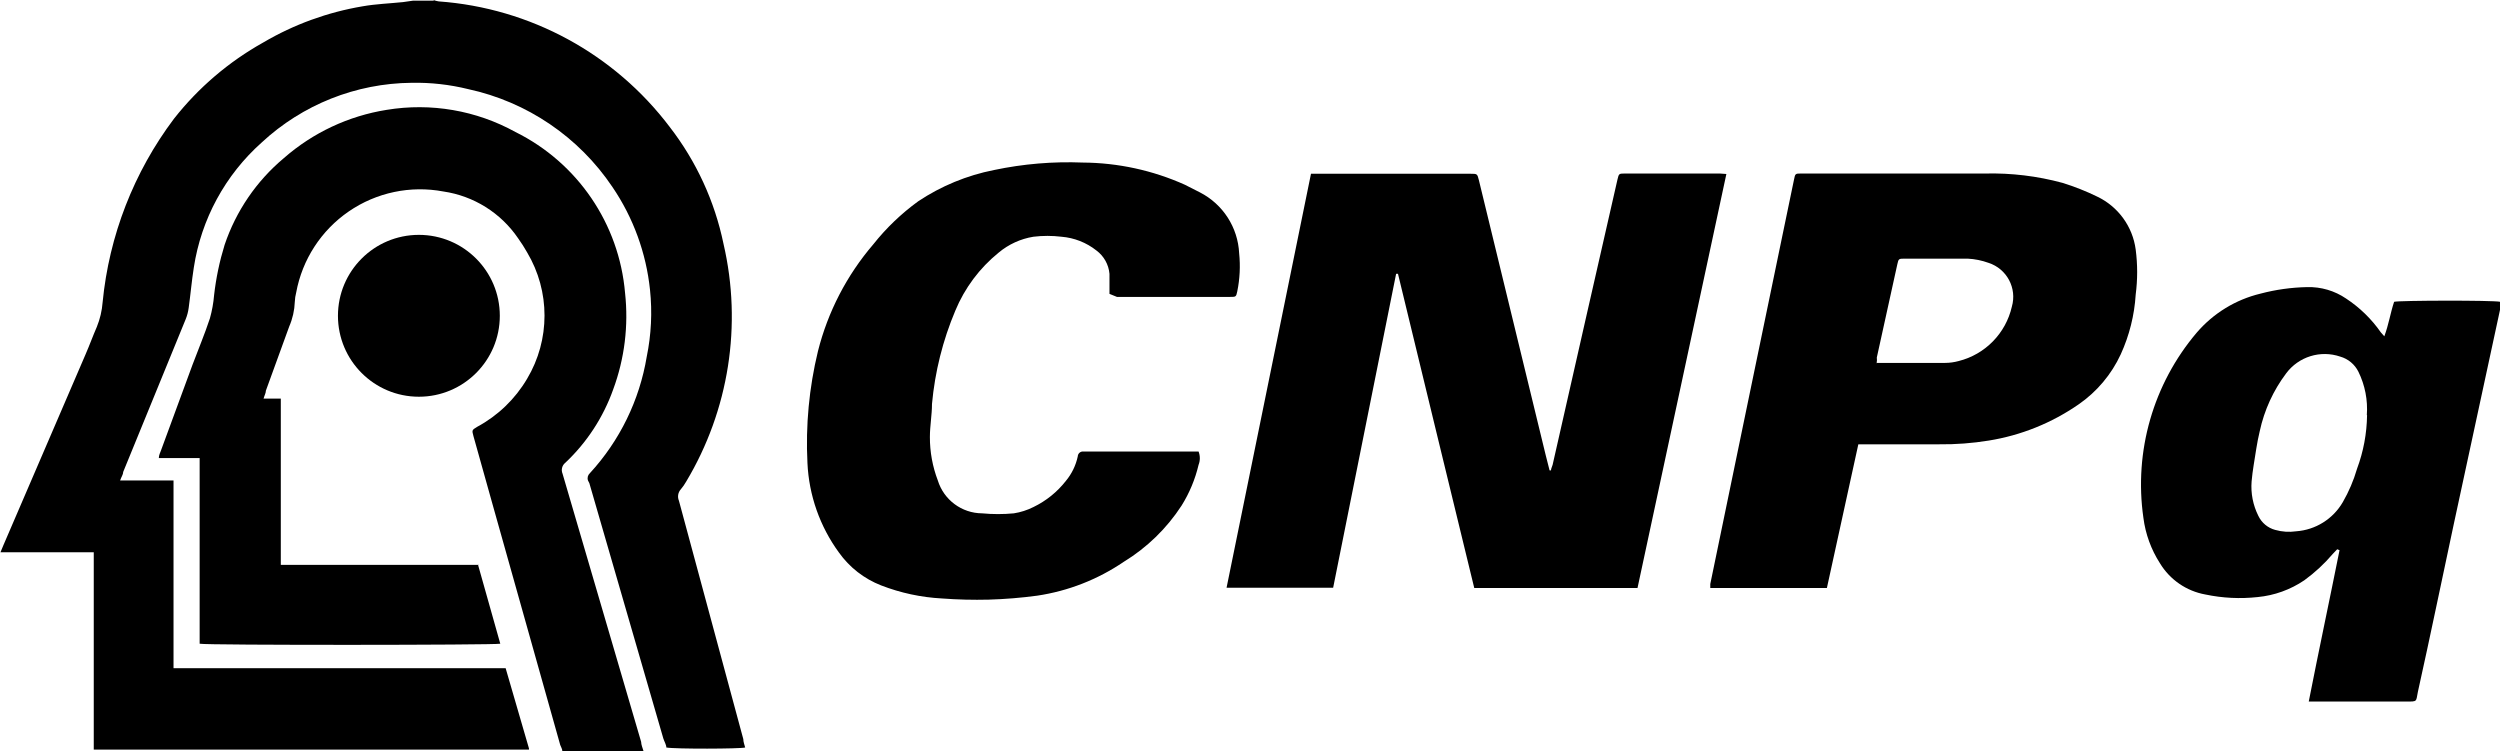
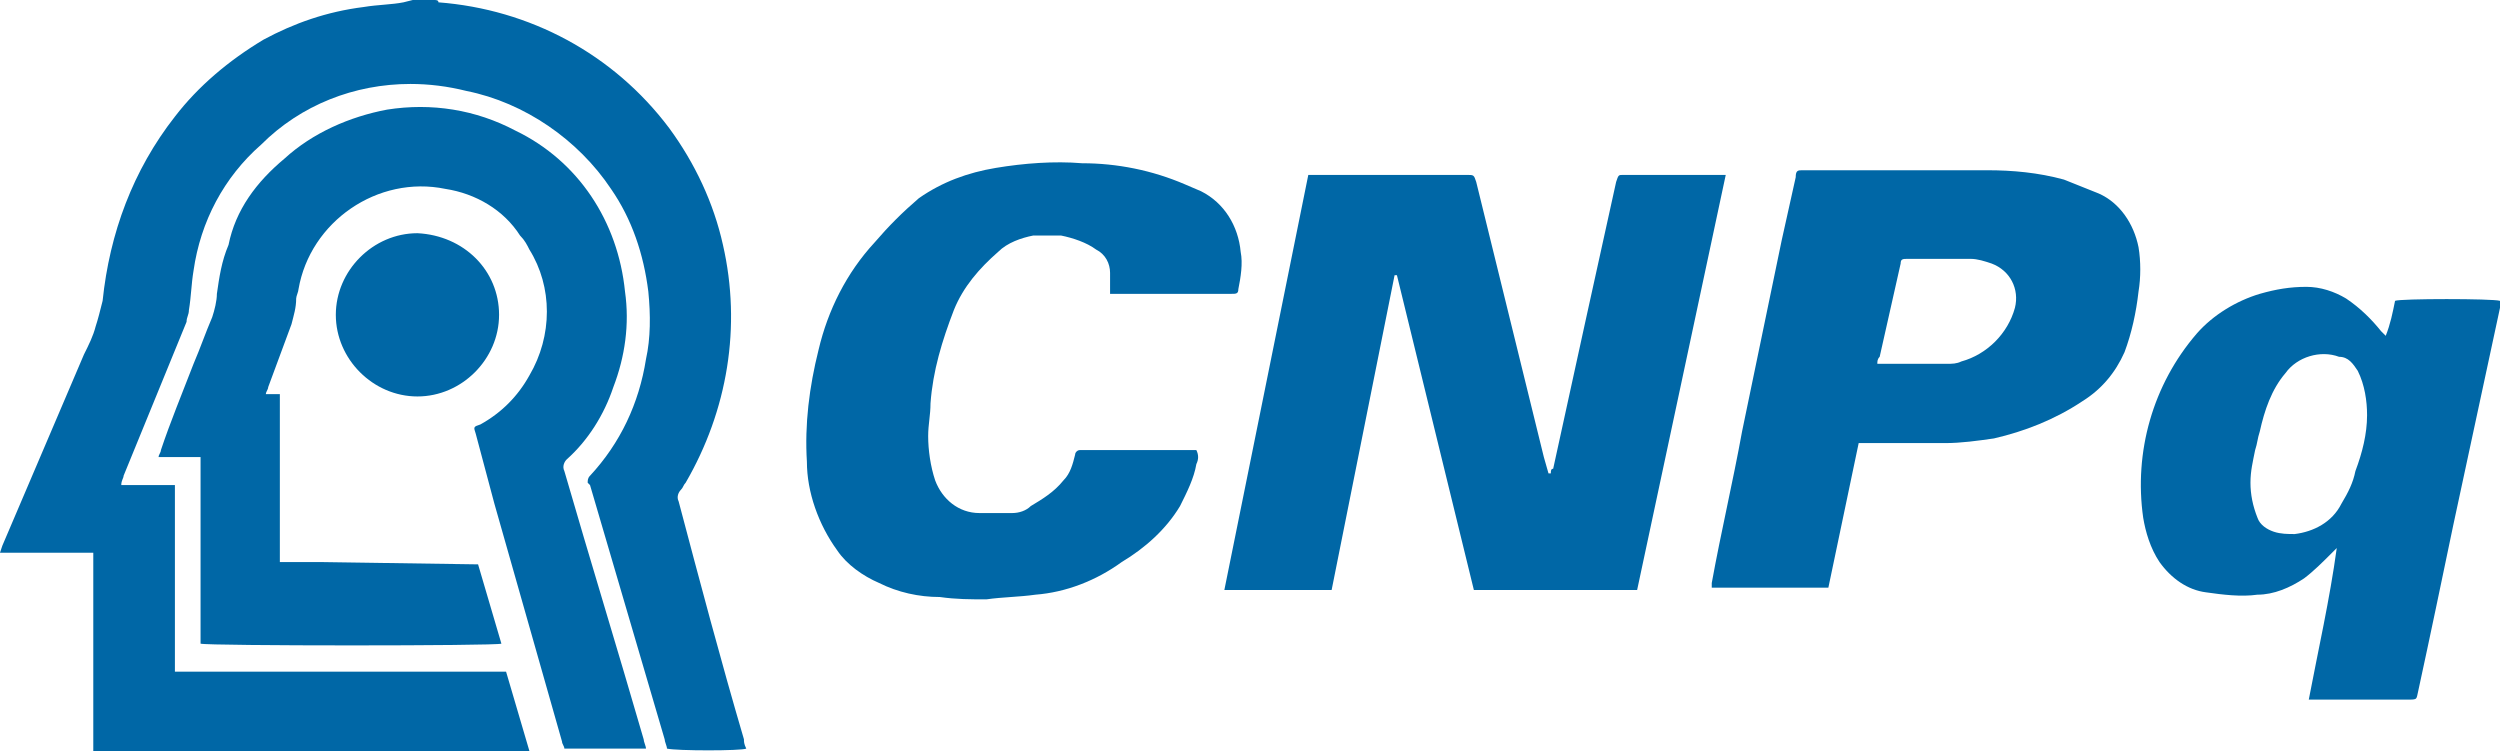
- <svg xmlns="http://www.w3.org/2000/svg" id="Camada_1" data-name="Camada 1" viewBox="0 0 107.19 32.18">
-   <path d="M523.37,166.4a1.11,1.11,0,0,0,.23.06,13.65,13.65,0,0,1,9.91,5.39,12.24,12.24,0,0,1,2.3,5,13.78,13.78,0,0,1-1.6,10.2,2.18,2.18,0,0,1-.23.33,0.46,0.46,0,0,0-.08.49q1.38,5.11,2.76,10.22c0,0.12.05,0.24,0.08,0.36-0.21.06-3,.07-3.38,0,0-.12-0.09-0.26-0.13-0.39l-3.17-10.94L530,187a0.29,0.29,0,0,1,.08-0.31,9.73,9.73,0,0,0,2.44-5,9.35,9.35,0,0,0,.14-2.86,9.61,9.61,0,0,0-1.61-4.41,10,10,0,0,0-6.19-4.2,9.38,9.38,0,0,0-2.42-.27,9.57,9.57,0,0,0-6.43,2.56,9,9,0,0,0-2.91,5.36c-0.09.57-.14,1.15-0.22,1.73a2,2,0,0,1-.13.49l-2.68,6.55c0,0.11-.08.21-0.13,0.36h2.29c0,0.13,0,.23,0,0.33q0,3.66,0,7.33c0,0.12,0,.24,0,0.39h14.24l1,3.44,0,0.05H508.81c0-.12,0-0.22,0-0.32q0-2.87,0-5.74v-2.07c0-.1,0-0.19,0-0.33-0.46,0-.9,0-1.33,0h-2.67l0.12-.29,3.53-8.2c0.17-.39.31-0.78,0.48-1.17a3.52,3.52,0,0,0,.25-1.06,15.6,15.6,0,0,1,3.06-7.87,12.82,12.82,0,0,1,3.83-3.27,12.49,12.49,0,0,1,4.26-1.55c0.57-.1,1.15-0.12,1.73-0.18l0.42-.06h0.91Z" transform="translate(-504.79 -166.4)" />
-   <path d="M578.81,173.86L575,191.61h-7c-1.1-4.49-2.18-9-3.27-13.47h-0.08l-2.7,13.46h-4.57L561,173.85h6.84c0.29,0,.29,0,0.36.28l2.86,11.77,0.17,0.67h0.06c0-.08.05-0.16,0.07-0.24l1.44-6.35,1.34-5.88c0.06-.25.06-0.26,0.31-0.26h4.08Z" transform="translate(-504.79 -166.4)" />
-   <path d="M525.29,190.63l0.95,3.37c-0.24.06-12.61,0.07-12.89,0,0-.11,0-0.24,0-0.36q0-3.58,0-7.17c0-.13,0-0.26,0-0.43-0.58,0-1.14,0-1.75,0,0-.13.06-0.23,0.09-0.32q0.67-1.84,1.35-3.67c0.25-.67.53-1.33,0.75-2a5.34,5.34,0,0,0,.18-1,11.82,11.82,0,0,1,.45-2.15,8.31,8.31,0,0,1,2.54-3.72,8.78,8.78,0,0,1,4.41-2.07,8.54,8.54,0,0,1,5.52.95,8.51,8.51,0,0,1,4.7,6.9,9.07,9.07,0,0,1-.51,4.14,8,8,0,0,1-2.05,3.14,0.4,0.4,0,0,0-.12.47q1.69,5.75,3.37,11.5c0,0.12.06,0.25,0.1,0.39H528.9c0-.09-0.06-0.17-0.09-0.26l-2.88-10.24-0.84-3c-0.07-.26-0.07-0.26.16-0.4a5.52,5.52,0,0,0,2.14-2.06,5.29,5.29,0,0,0,0-5.42,6.55,6.55,0,0,0-.39-0.61,4.7,4.7,0,0,0-3.2-2,5.4,5.4,0,0,0-6.31,4.33,1.87,1.87,0,0,0-.06.4,2.93,2.93,0,0,1-.24,1.06l-1,2.75c0,0.1-.06.2-0.1,0.34h0.74c0,1.21,0,2.39,0,3.57s0,2.36,0,3.56c0.58,0,1.14,0,1.7,0h6.8Z" transform="translate(-504.79 -166.4)" />
-   <path d="M584.47,185.44l-1.35,6.17h-5c0-.07,0-0.12,0-0.17q0.67-3.24,1.34-6.48l1.69-8.16,0.56-2.7c0.05-.26.06-0.26,0.31-0.26,2.63,0,5.26,0,7.89,0a11.59,11.59,0,0,1,3.31.4,10.46,10.46,0,0,1,1.49.59,2.94,2.94,0,0,1,1.65,2.27,7.47,7.47,0,0,1,0,1.93,7.25,7.25,0,0,1-.64,2.56,5.33,5.33,0,0,1-1.81,2.15,9.38,9.38,0,0,1-3.85,1.55,12.33,12.33,0,0,1-2.13.16h-3.56Zm0.79-3.48,0.25,0h2.68a2.23,2.23,0,0,0,.58-0.08,3.12,3.12,0,0,0,2.28-2.33,1.53,1.53,0,0,0-1-1.88,3.06,3.06,0,0,0-.89-0.18c-0.9,0-1.8,0-2.71,0-0.24,0-.26,0-0.31.24l-0.88,4C585.27,181.8,585.27,181.87,585.25,182Z" transform="translate(-504.79 -166.4)" />
-   <path d="M552.36,179c0-.31,0-0.58,0-0.86a1.4,1.4,0,0,0-.56-1,2.78,2.78,0,0,0-1.5-.59,5,5,0,0,0-1.2,0,3.1,3.1,0,0,0-1.49.68,6.31,6.31,0,0,0-1.86,2.49,13.43,13.43,0,0,0-1,4c0,0.47-.09.94-0.09,1.42a5.19,5.19,0,0,0,.34,1.86,2,2,0,0,0,1.9,1.41,7.2,7.2,0,0,0,1.36,0,2.84,2.84,0,0,0,.84-0.27,3.94,3.94,0,0,0,1.39-1.12,2.44,2.44,0,0,0,.51-1.05,0.22,0.22,0,0,1,.25-0.21l1.18,0h3.75a0.78,0.78,0,0,1,0,.57,5.81,5.81,0,0,1-.73,1.75,7.82,7.82,0,0,1-2.48,2.41,8.94,8.94,0,0,1-3.71,1.45,19.79,19.79,0,0,1-2.08.17,20.1,20.1,0,0,1-2-.05,8.47,8.47,0,0,1-2.61-.56,4,4,0,0,1-1.81-1.41,7.05,7.05,0,0,1-1.35-3.84,16.77,16.77,0,0,1,.45-4.79,11.25,11.25,0,0,1,2.37-4.58,9.84,9.84,0,0,1,1.93-1.85,9,9,0,0,1,3.25-1.34,15.45,15.45,0,0,1,3.81-.32,10.85,10.85,0,0,1,4.37.95l0.65,0.33a3.1,3.1,0,0,1,1.68,2.61,5.39,5.39,0,0,1-.08,1.63c-0.05.24-.06,0.24-0.3,0.24l-4.86,0Z" transform="translate(-504.79 -166.4)" />
-   <path d="M605,189.95l-0.19.2a7,7,0,0,1-1.22,1.13,4.3,4.3,0,0,1-2,.72,7.12,7.12,0,0,1-2.24-.11,2.87,2.87,0,0,1-1.95-1.34,4.7,4.7,0,0,1-.71-1.95,10.06,10.06,0,0,1,2.28-7.93,5.21,5.21,0,0,1,2.74-1.68,8.48,8.48,0,0,1,2-.28,2.83,2.83,0,0,1,1.67.49,5.49,5.49,0,0,1,1.49,1.45l0.15,0.17c0.19-.51.26-1,0.42-1.48,0.21-.06,4.23-0.07,4.55,0a2.41,2.41,0,0,1,0,.3l-2,9.27c-0.51,2.38-1,4.77-1.53,7.15-0.09.43,0,.42-0.51,0.42h-4.17c0.43-2.19.89-4.34,1.32-6.49Zm1.27-5.75a3.62,3.62,0,0,0-.36-1.86,1.25,1.25,0,0,0-.78-0.65,2.06,2.06,0,0,0-2.32.72,6.35,6.35,0,0,0-1.13,2.47c-0.06.25-.11,0.51-0.15,0.76-0.07.47-.16,0.93-0.2,1.4a2.8,2.8,0,0,0,.29,1.48,1.12,1.12,0,0,0,.72.6,2.17,2.17,0,0,0,.9.06,2.52,2.52,0,0,0,2-1.25,6.5,6.5,0,0,0,.61-1.43A6.83,6.83,0,0,0,606.28,184.2Z" transform="translate(-504.79 -166.4)" />
-   <path d="M526.22,179.94a3.47,3.47,0,0,1-6.94,0A3.47,3.47,0,1,1,526.22,179.94Z" transform="translate(-504.79 -166.4)" />
+ <svg xmlns="http://www.w3.org/2000/svg" version="1.1" id="Camada_1" x="0px" y="0px" viewBox="0 0 107.2 32.2" style="enable-background:new 0 0 107.2 32.2;" xml:space="preserve">
+   <style type="text/css">
+ 	.st0{fill:#0067A6;}
+ </style>
+   <g>
+     <path class="st0" d="M18.6,0c0.1,0,0.2,0,0.2,0.1c3.9,0.3,7.5,2.2,9.9,5.4c1.1,1.5,1.9,3.2,2.3,5c0.8,3.5,0.2,7.1-1.6,10.2   c-0.1,0.1-0.1,0.2-0.2,0.3c-0.1,0.1-0.2,0.3-0.1,0.5c0.9,3.4,1.8,6.8,2.8,10.2c0,0.1,0,0.2,0.1,0.4c-0.2,0.1-3,0.1-3.4,0   c0-0.1-0.1-0.3-0.1-0.4l-3.2-10.9l-0.1-0.1c0-0.1,0-0.2,0.1-0.3c1.3-1.4,2.1-3.1,2.4-5c0.2-0.9,0.2-1.9,0.1-2.9   c-0.2-1.6-0.7-3.1-1.6-4.4c-1.4-2.1-3.7-3.7-6.2-4.2c-0.8-0.2-1.6-0.3-2.4-0.3c-2.4,0-4.7,0.9-6.4,2.6c-1.6,1.4-2.6,3.3-2.9,5.4   c-0.1,0.6-0.1,1.1-0.2,1.7c0,0.2-0.1,0.3-0.1,0.5l-2.7,6.6c0,0.1-0.1,0.2-0.1,0.4h2.3c0,0.1,0,0.2,0,0.3c0,2.4,0,4.9,0,7.3   c0,0.1,0,0.2,0,0.4h14.2l1,3.4v0.1H4c0-0.1,0-0.2,0-0.3c0-1.9,0-3.8,0-5.7V24c0-0.1,0-0.2,0-0.3c-0.5,0-0.9,0-1.3,0H0l0.1-0.3   l3.5-8.2C3.8,14.8,4,14.4,4.1,14c0.1-0.3,0.2-0.7,0.3-1.1c0.3-2.9,1.3-5.6,3.1-7.9c1-1.3,2.3-2.4,3.8-3.3C12.6,1,14,0.5,15.6,0.3   c0.6-0.1,1.2-0.1,1.7-0.2L17.7,0L18.6,0L18.6,0z" />
+     <path class="st0" d="M74,7.5l-3.8,17.8h-7c-1.1-4.5-2.2-9-3.3-13.5h-0.1l-2.7,13.5h-4.6l3.6-17.8h6.8c0.3,0,0.3,0,0.4,0.3l2.9,11.8   l0.2,0.7h0.1c0-0.1,0-0.2,0.1-0.2l1.4-6.4l1.3-5.9c0.1-0.3,0.1-0.3,0.3-0.3h4.1L74,7.5z" />
+     <path class="st0" d="M20.5,24.2l1,3.4c-0.2,0.1-12.6,0.1-12.9,0c0-0.1,0-0.2,0-0.4c0-2.4,0-4.8,0-7.2c0-0.1,0-0.3,0-0.4   c-0.6,0-1.1,0-1.8,0c0-0.1,0.1-0.2,0.1-0.3c0.4-1.2,0.9-2.4,1.4-3.7c0.3-0.7,0.5-1.3,0.8-2c0.1-0.3,0.2-0.7,0.2-1   c0.1-0.7,0.2-1.4,0.5-2.1C10.1,9,11,7.8,12.2,6.8c1.2-1.1,2.8-1.8,4.4-2.1c1.9-0.3,3.8,0,5.5,0.9c2.7,1.3,4.4,3.9,4.7,6.9   c0.2,1.4,0,2.8-0.5,4.1c-0.4,1.2-1.1,2.3-2,3.1c-0.1,0.1-0.2,0.3-0.1,0.5c1.1,3.8,2.3,7.7,3.4,11.5c0,0.1,0.1,0.3,0.1,0.4h-3.5   c0-0.1-0.1-0.2-0.1-0.3l-2.9-10.2l-0.8-3c-0.1-0.3-0.1-0.3,0.2-0.4c0.9-0.5,1.6-1.2,2.1-2.1c1-1.7,1-3.8,0-5.4   c-0.1-0.2-0.2-0.4-0.4-0.6c-0.7-1.1-1.9-1.8-3.2-2c-2.9-0.6-5.8,1.4-6.3,4.3c0,0,0,0,0,0c0,0.1-0.1,0.3-0.1,0.4   c0,0.4-0.1,0.7-0.2,1.1l-1,2.7c0,0.1-0.1,0.2-0.1,0.3H12c0,1.2,0,2.4,0,3.6s0,2.4,0,3.6c0.6,0,1.1,0,1.7,0L20.5,24.2L20.5,24.2z" />
+     <path class="st0" d="M79.7,19l-1.3,6.2h-5c0-0.1,0-0.1,0-0.2c0.4-2.2,0.9-4.3,1.3-6.5l1.7-8.2l0.6-2.7c0-0.3,0.1-0.3,0.3-0.3   c2.6,0,5.3,0,7.9,0c1.1,0,2.2,0.1,3.3,0.4c0.5,0.2,1,0.4,1.5,0.6c0.9,0.4,1.5,1.3,1.7,2.3c0.1,0.6,0.1,1.3,0,1.9   c-0.1,0.9-0.3,1.8-0.6,2.6c-0.4,0.9-1,1.6-1.8,2.1c-1.2,0.8-2.5,1.3-3.8,1.6c-0.7,0.1-1.4,0.2-2.1,0.2L79.7,19L79.7,19z M80.5,15.6   h0.3h2.7c0.2,0,0.4,0,0.6-0.1c1.1-0.3,2-1.2,2.3-2.3c0.2-0.8-0.2-1.6-1-1.9c-0.3-0.1-0.6-0.2-0.9-0.2c-0.9,0-1.8,0-2.7,0   c-0.2,0-0.3,0-0.3,0.2l-0.9,4C80.5,15.4,80.5,15.5,80.5,15.6L80.5,15.6z" />
+     <path class="st0" d="M47.6,12.6c0-0.3,0-0.6,0-0.9c0-0.4-0.2-0.8-0.6-1c-0.4-0.3-1-0.5-1.5-0.6c-0.4,0-0.8,0-1.2,0   c-0.5,0.1-1.1,0.3-1.5,0.7c-0.8,0.7-1.5,1.5-1.9,2.5c-0.5,1.3-0.9,2.6-1,4c0,0.5-0.1,0.9-0.1,1.4c0,0.6,0.1,1.3,0.3,1.9   c0.3,0.8,1,1.4,1.9,1.4c0.5,0,0.9,0,1.4,0c0.3,0,0.6-0.1,0.8-0.3c0.5-0.3,1-0.6,1.4-1.1c0.3-0.3,0.4-0.7,0.5-1.1   c0-0.1,0.1-0.2,0.2-0.2c0,0,0,0,0,0h1.2h3.8c0.1,0.2,0.1,0.4,0,0.6c-0.1,0.6-0.4,1.2-0.7,1.8c-0.6,1-1.5,1.8-2.5,2.4   c-1.1,0.8-2.4,1.3-3.7,1.4c-0.7,0.1-1.4,0.1-2.1,0.2c-0.7,0-1.3,0-2-0.1c-0.9,0-1.8-0.2-2.6-0.6c-0.7-0.3-1.4-0.8-1.8-1.4   c-0.8-1.1-1.3-2.5-1.3-3.8c-0.1-1.6,0.1-3.2,0.5-4.8c0.4-1.7,1.2-3.3,2.4-4.6c0.6-0.7,1.2-1.3,1.9-1.9c1-0.7,2.1-1.1,3.3-1.3   C43.9,7,45.2,6.9,46.4,7c1.5,0,3,0.3,4.4,0.9l0.7,0.3c1,0.5,1.6,1.5,1.7,2.6c0.1,0.5,0,1.1-0.1,1.6c0,0.2-0.1,0.2-0.3,0.2h-4.9   L47.6,12.6z" />
+     <path class="st0" d="M100.2,23.5l-0.2,0.2c-0.4,0.4-0.8,0.8-1.2,1.1c-0.6,0.4-1.3,0.7-2,0.7c-0.7,0.1-1.5,0-2.2-0.1   c-0.8-0.1-1.5-0.6-2-1.3c-0.4-0.6-0.6-1.3-0.7-1.9c-0.4-2.8,0.4-5.7,2.3-7.9c0.7-0.8,1.7-1.4,2.7-1.7c0.7-0.2,1.3-0.3,2-0.3   c0.6,0,1.2,0.2,1.7,0.5c0.6,0.4,1.1,0.9,1.5,1.4l0.2,0.2c0.2-0.5,0.3-1,0.4-1.5c0.2-0.1,4.2-0.1,4.5,0c0,0.1,0,0.2,0,0.3l-2,9.3   c-0.5,2.4-1,4.8-1.5,7.1c-0.1,0.4,0,0.4-0.5,0.4H99C99.4,27.9,99.9,25.7,100.2,23.5L100.2,23.5z M101.5,17.8c0-0.6-0.1-1.3-0.4-1.9   c-0.2-0.3-0.4-0.6-0.8-0.6c-0.8-0.3-1.8,0-2.3,0.7c-0.6,0.7-0.9,1.6-1.1,2.5c-0.1,0.3-0.1,0.5-0.2,0.8c-0.1,0.5-0.2,0.9-0.2,1.4   c0,0.5,0.1,1,0.3,1.5c0.1,0.3,0.4,0.5,0.7,0.6c0.3,0.1,0.6,0.1,0.9,0.1c0.8-0.1,1.6-0.5,2-1.3c0.3-0.5,0.5-0.9,0.6-1.4   C101.3,19.4,101.5,18.6,101.5,17.8L101.5,17.8z" />
+     <path class="st0" d="M21.4,13.5c0,1.9-1.6,3.5-3.5,3.5c-1.9,0-3.5-1.6-3.5-3.5s1.6-3.5,3.5-3.5C19.9,10.1,21.4,11.6,21.4,13.5z" />
+   </g>
</svg>
